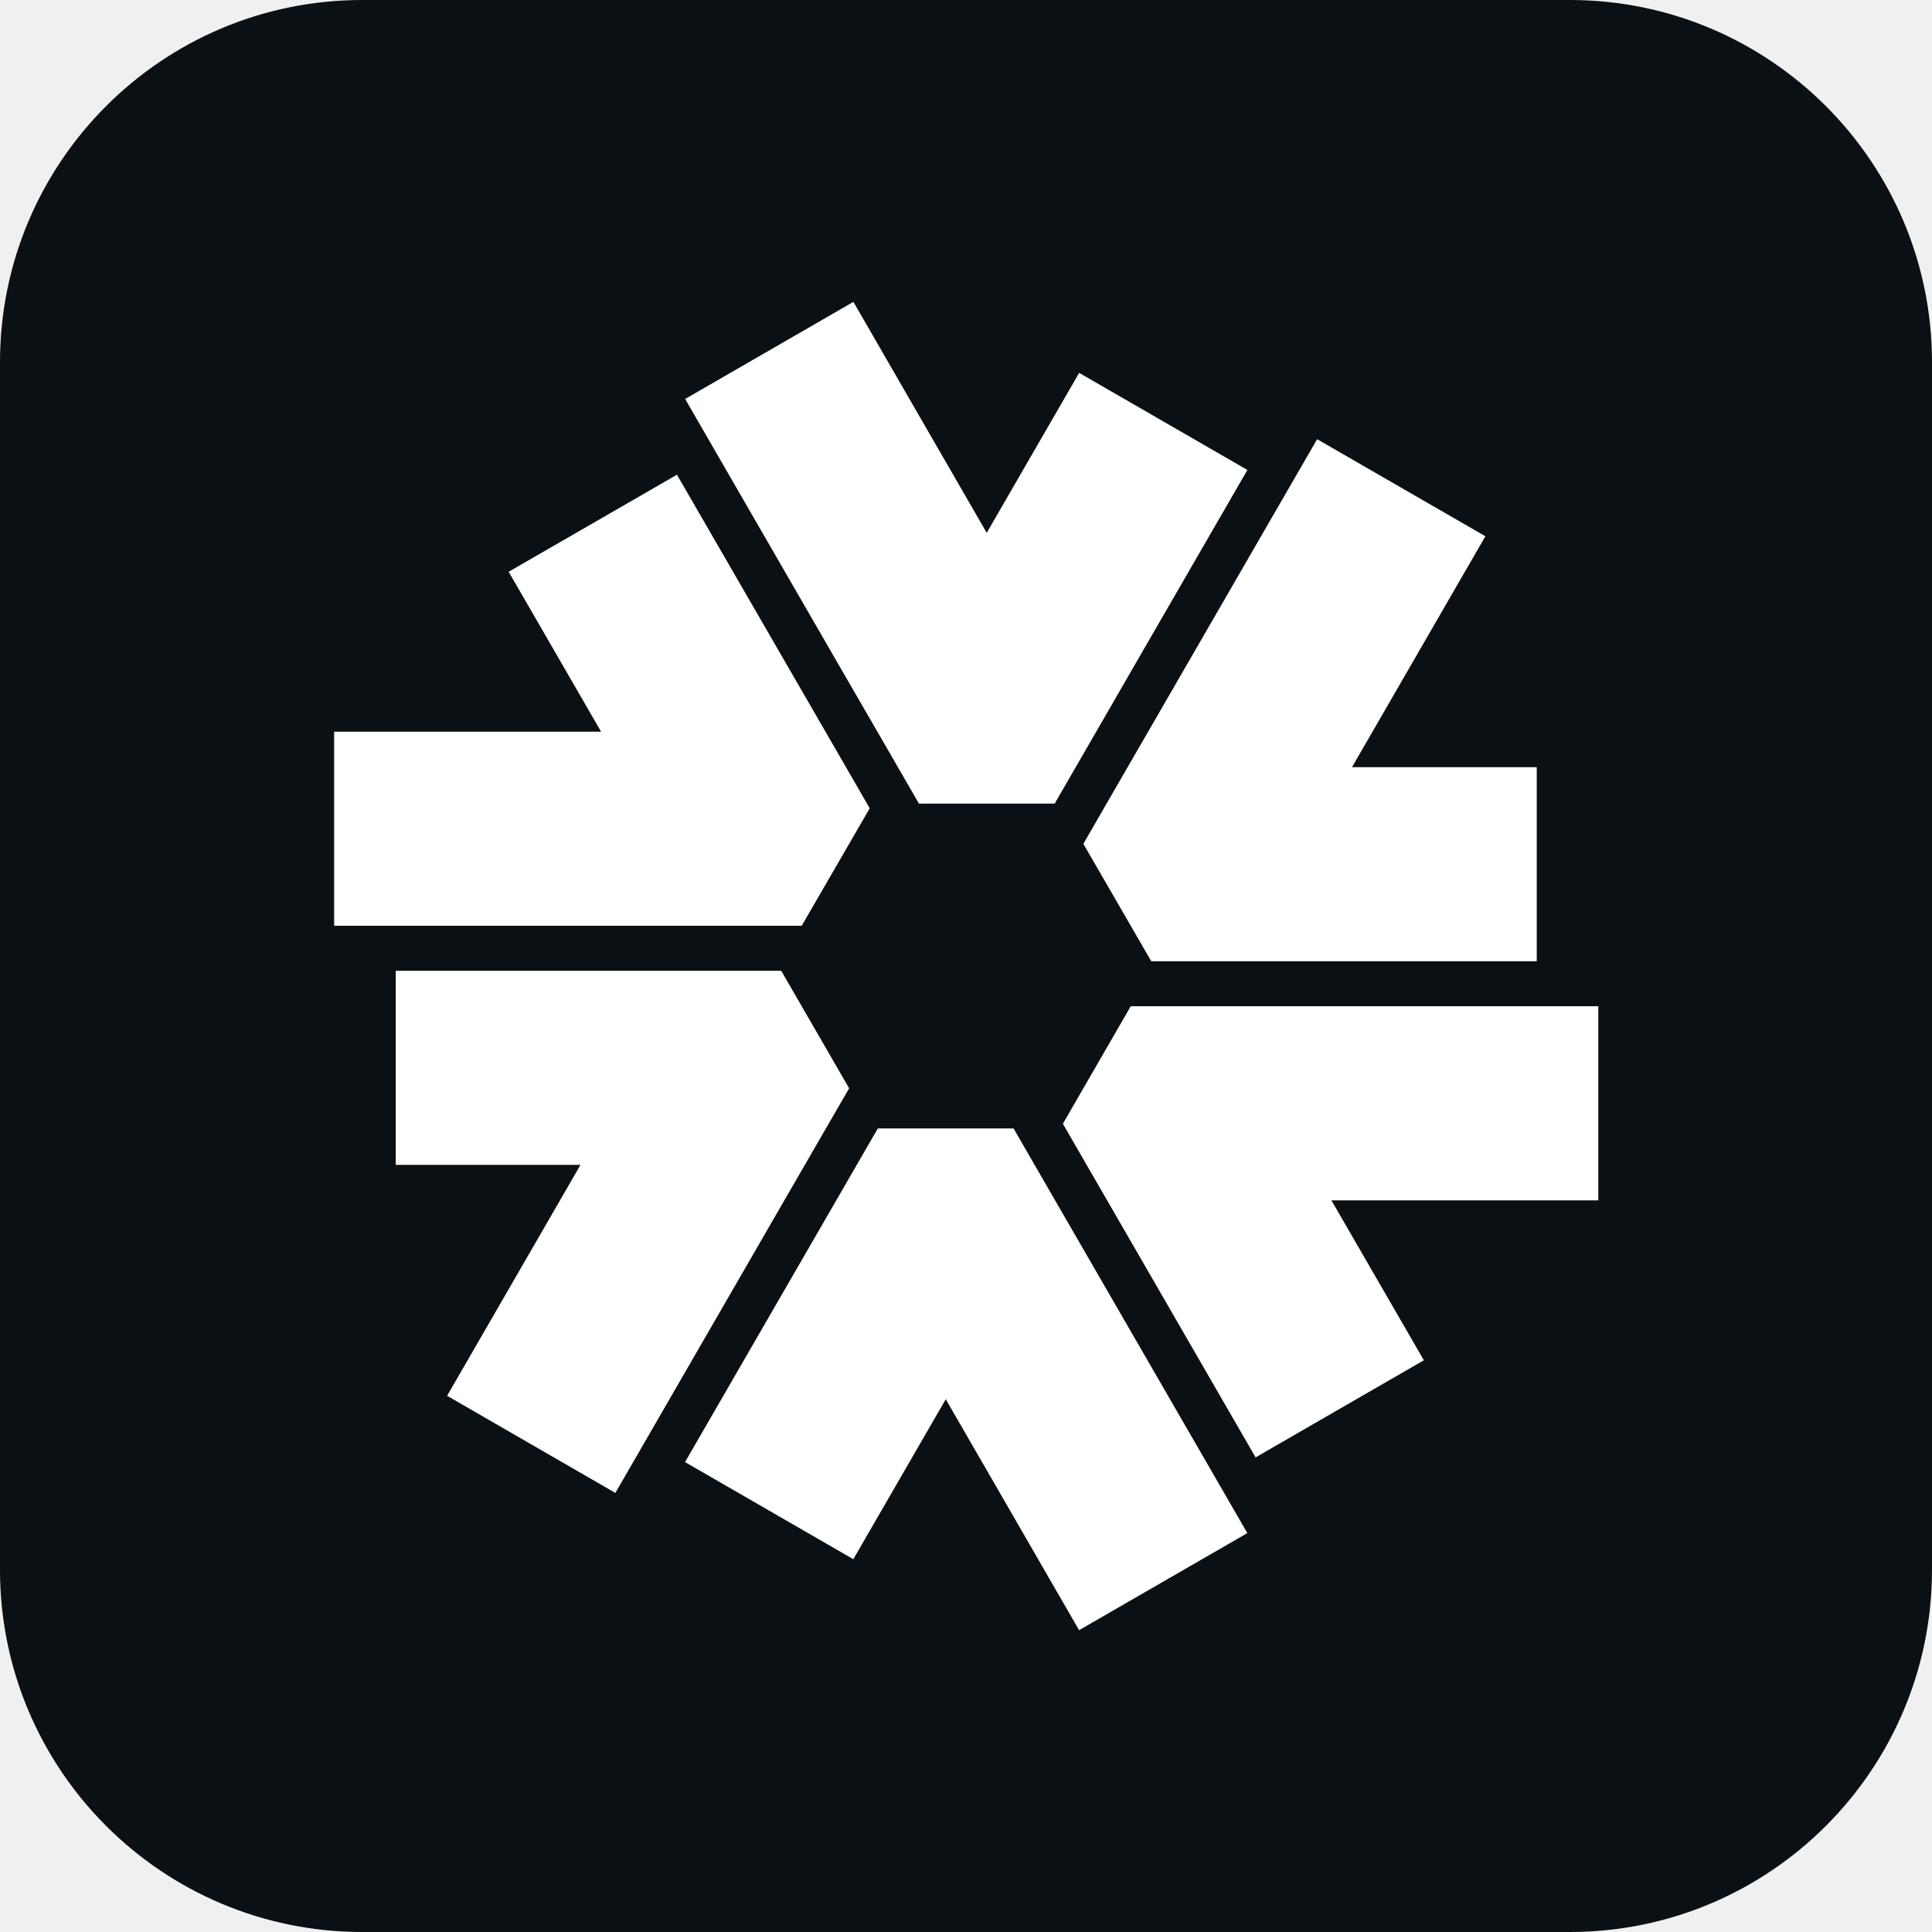
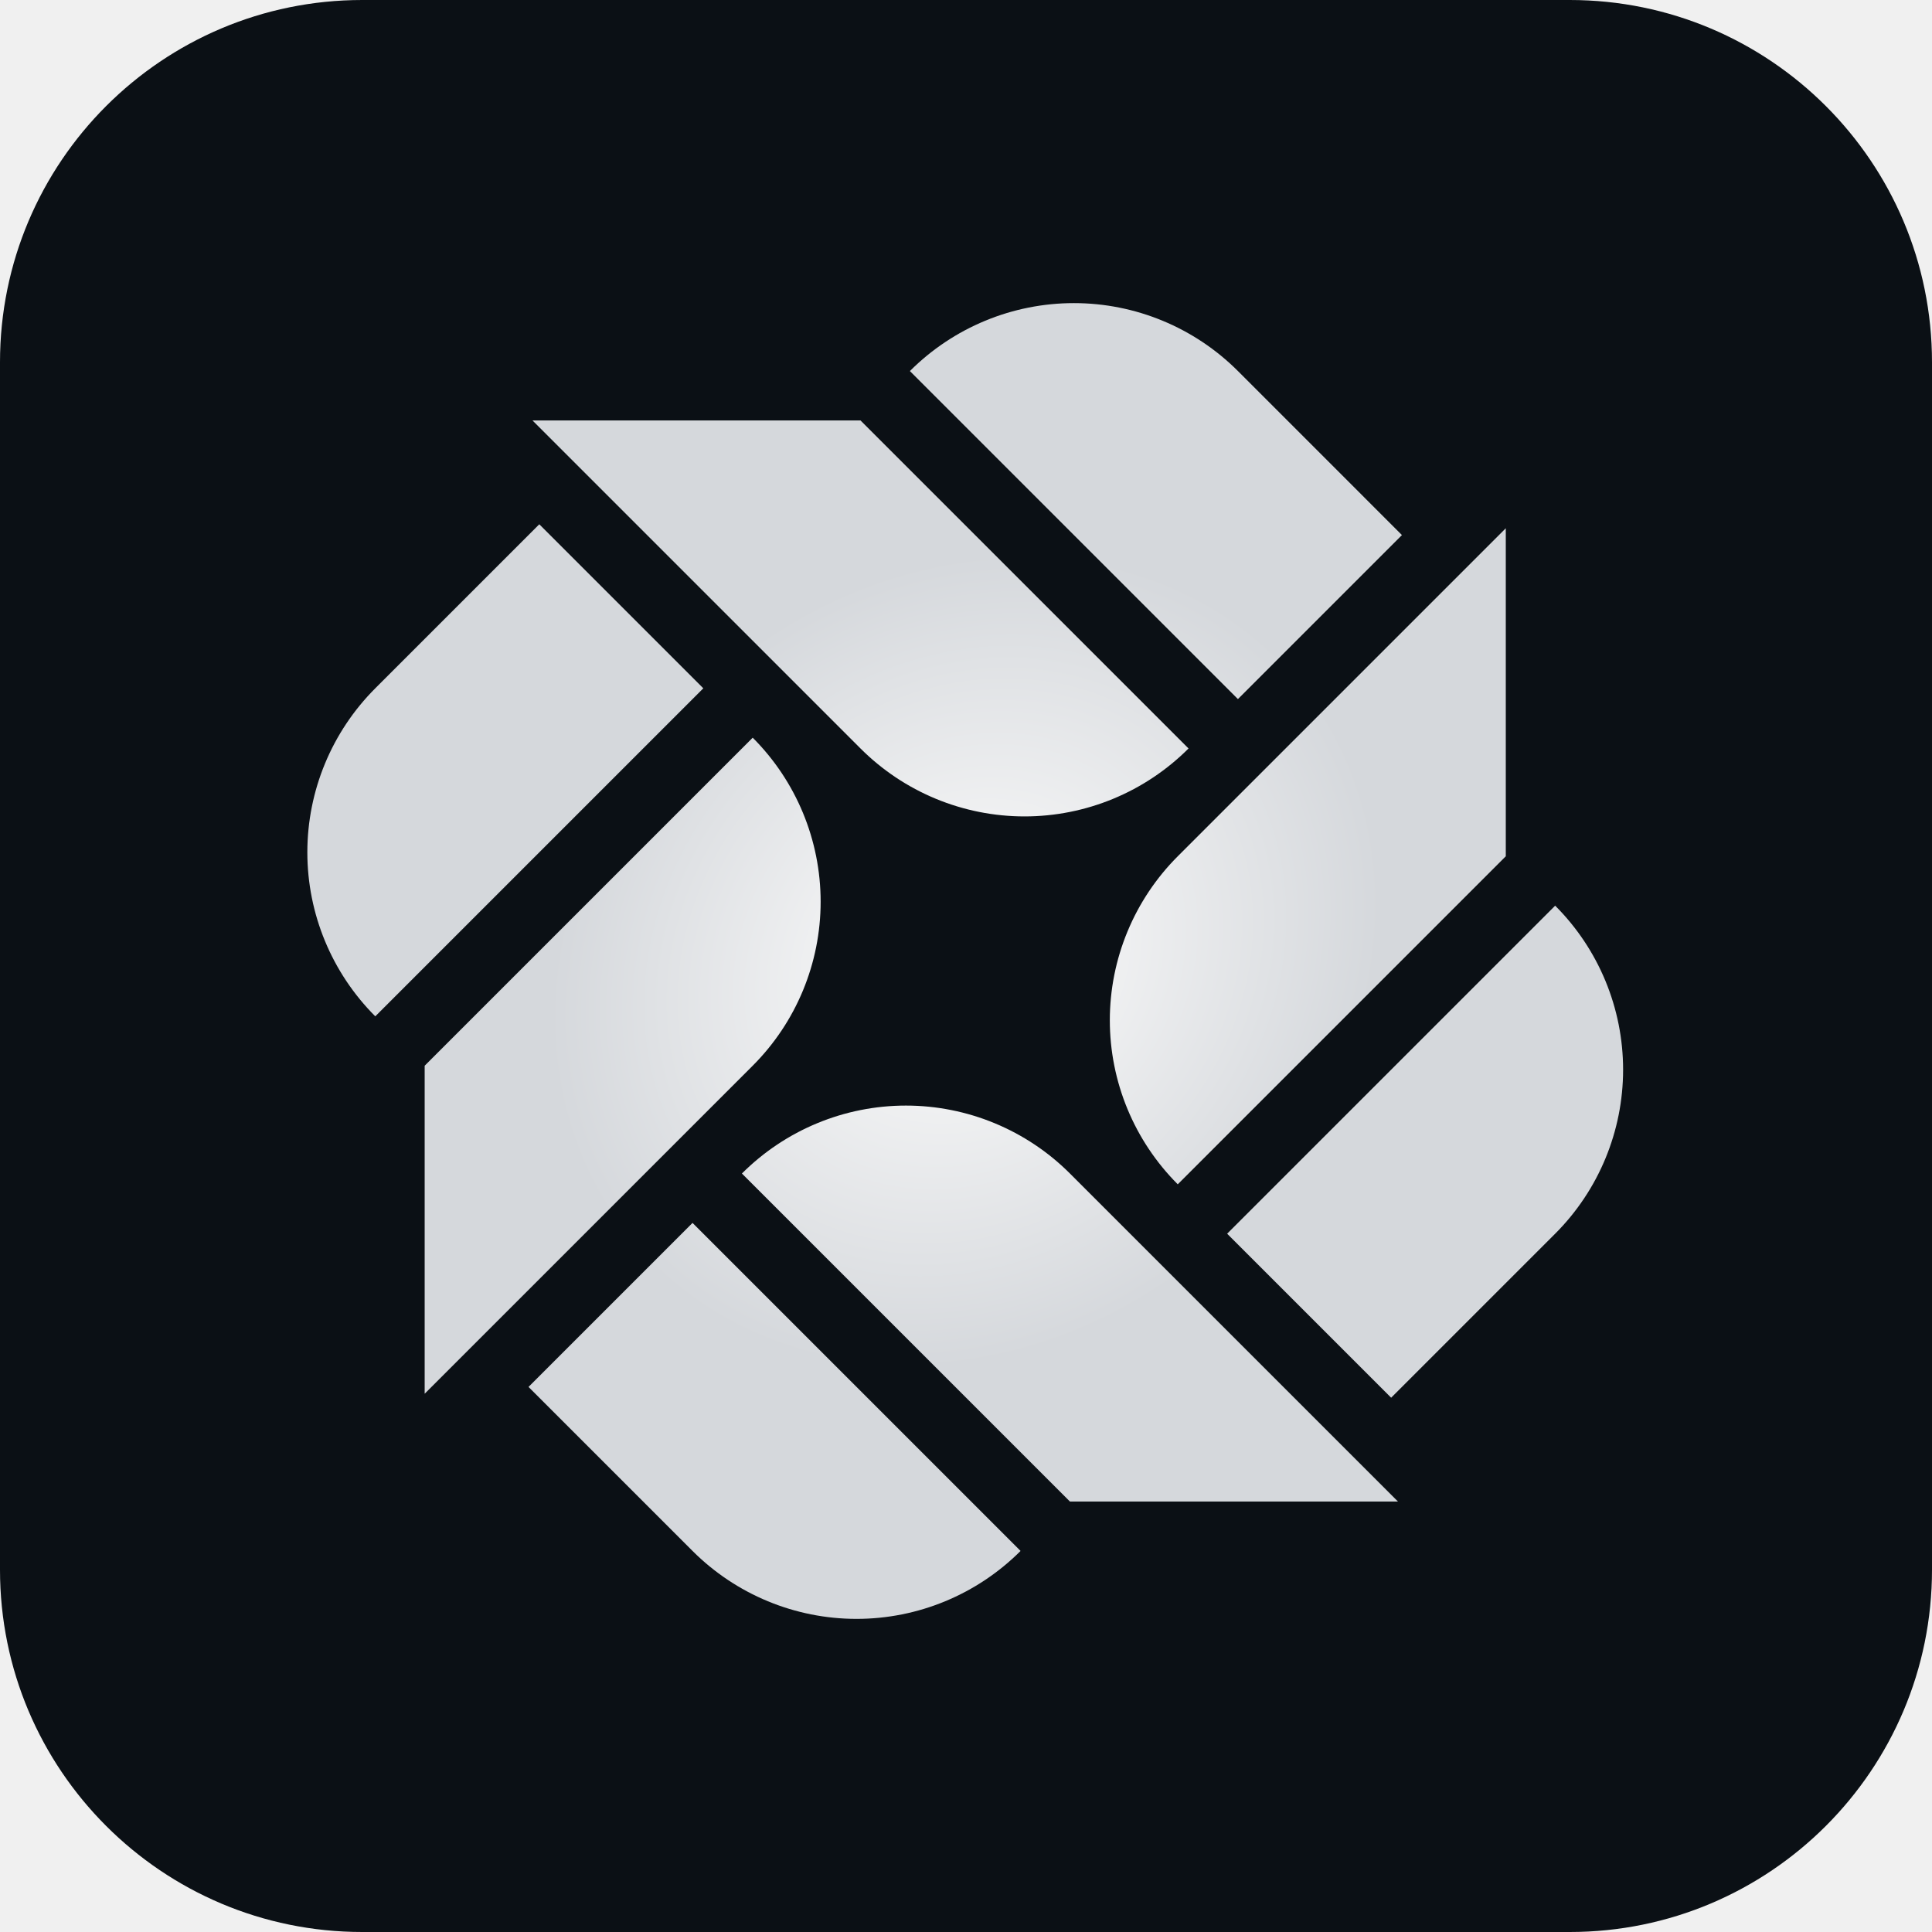
<svg xmlns="http://www.w3.org/2000/svg" viewBox="0 0 32 32" width="32" height="32">
  <rect width="32" height="32" rx="6" fill="#0B1015" />
-   <g transform="translate(5, 5) scale(0.9167)" fill="#FFFFFF">
-     <path d="M9.964 22.717l1.67-2.89L14.043 24l3.04-1.754-2.742-4.746-.682-1.18-.8-1.385h-2.453l-.8 1.385-.682 1.18-2.001 3.463 3.04 1.754zm-8.268-7.124h3.338l-2.41 4.172 3.04 1.755 2.742-4.747.682-1.18.8-1.384-1.227-2.123H1.696v3.507zm2.04-10.717l1.67 2.89H.583v3.507h8.448L10.26 9.15l-.8-1.385-.682-1.18-2.001-3.462-3.04 1.753zm10.308-3.593l-1.67 2.89L9.965 0l-3.04 1.754L9.666 6.5l.683 1.18.8 1.385h2.453l.8-1.385.681-1.18 2.001-3.463-3.04-1.754zm8.268 7.124h-3.338l2.41-4.172-3.04-1.754-2.742 4.746-.682 1.18-.8 1.385 1.227 2.122H22.312V8.407zm-2.04 10.716l-1.67-2.889h4.822v-3.507h-8.448L13.75 14.85l.8 1.385.682 1.18 2 3.463 3.041-1.755z" />
+   <defs>
+     <radialGradient id="hedra-grad" cx="0" cy="0" r="1" gradientUnits="userSpaceOnUse" gradientTransform="translate(371.051 369.695) rotate(-131.667) scale(355.292 408.767)">
+       <stop offset="0.055" stop-color="#FAFAFA" />
+       <stop offset="0.603" stop-color="#D5D8DC" />
+     </radialGradient>
+   </defs>
+   <g transform="translate(5.03, 5) scale(0.02953)">
+     <path fill-rule="evenodd" clip-rule="evenodd" d="M524.008 38.799L616.003 130.795L524.008 222.791L340.018 38.801C364.416 14.402 397.508 0.695 432.012 0.695C466.517 0.694 499.609 14.401 524.008 38.799ZM40.155 216.743L132.149 124.749L224.145 216.745L40.157 400.733C15.758 376.335 2.051 343.243 2.051 308.738C2.05 274.234 15.757 241.142 40.155 216.743ZM429.792 672.89L245.801 488.898C270.2 464.5 303.292 450.793 337.797 450.793C372.302 450.793 405.393 464.5 429.792 488.898L613.781 672.89H429.792ZM126.106 608.596L218.102 700.592C242.501 724.99 275.592 738.696 310.097 738.696C344.602 738.696 377.693 724.989 402.092 700.59L218.102 516.6L126.106 608.596ZM67.858 428.439L251.849 244.448V244.441C276.248 268.839 289.955 301.931 289.955 336.436C289.955 370.941 276.248 404.033 251.849 428.432L67.858 612.42V428.439ZM312.318 66.504L496.306 250.495C484.225 262.575 469.883 272.159 454.099 278.697C438.315 285.235 421.397 288.6 404.312 288.6C387.227 288.6 370.309 285.235 354.525 278.697C338.741 272.159 324.398 262.575 312.318 250.495L128.327 66.504H312.318ZM701.951 522.652L609.956 614.648L517.96 522.652L701.945 338.667C726.342 363.065 740.049 396.155 740.051 430.658C740.052 465.162 726.347 498.253 701.951 522.652ZM674.25 310.961L490.261 494.95C478.181 482.869 468.597 468.527 462.059 452.742C455.521 436.958 452.156 420.04 452.156 402.955C452.156 385.87 455.521 368.953 462.059 353.168C468.597 337.384 478.181 323.042 490.261 310.961L674.25 126.97V310.961Z" fill="url(#hedra-grad)" />
  </g>
</svg>
